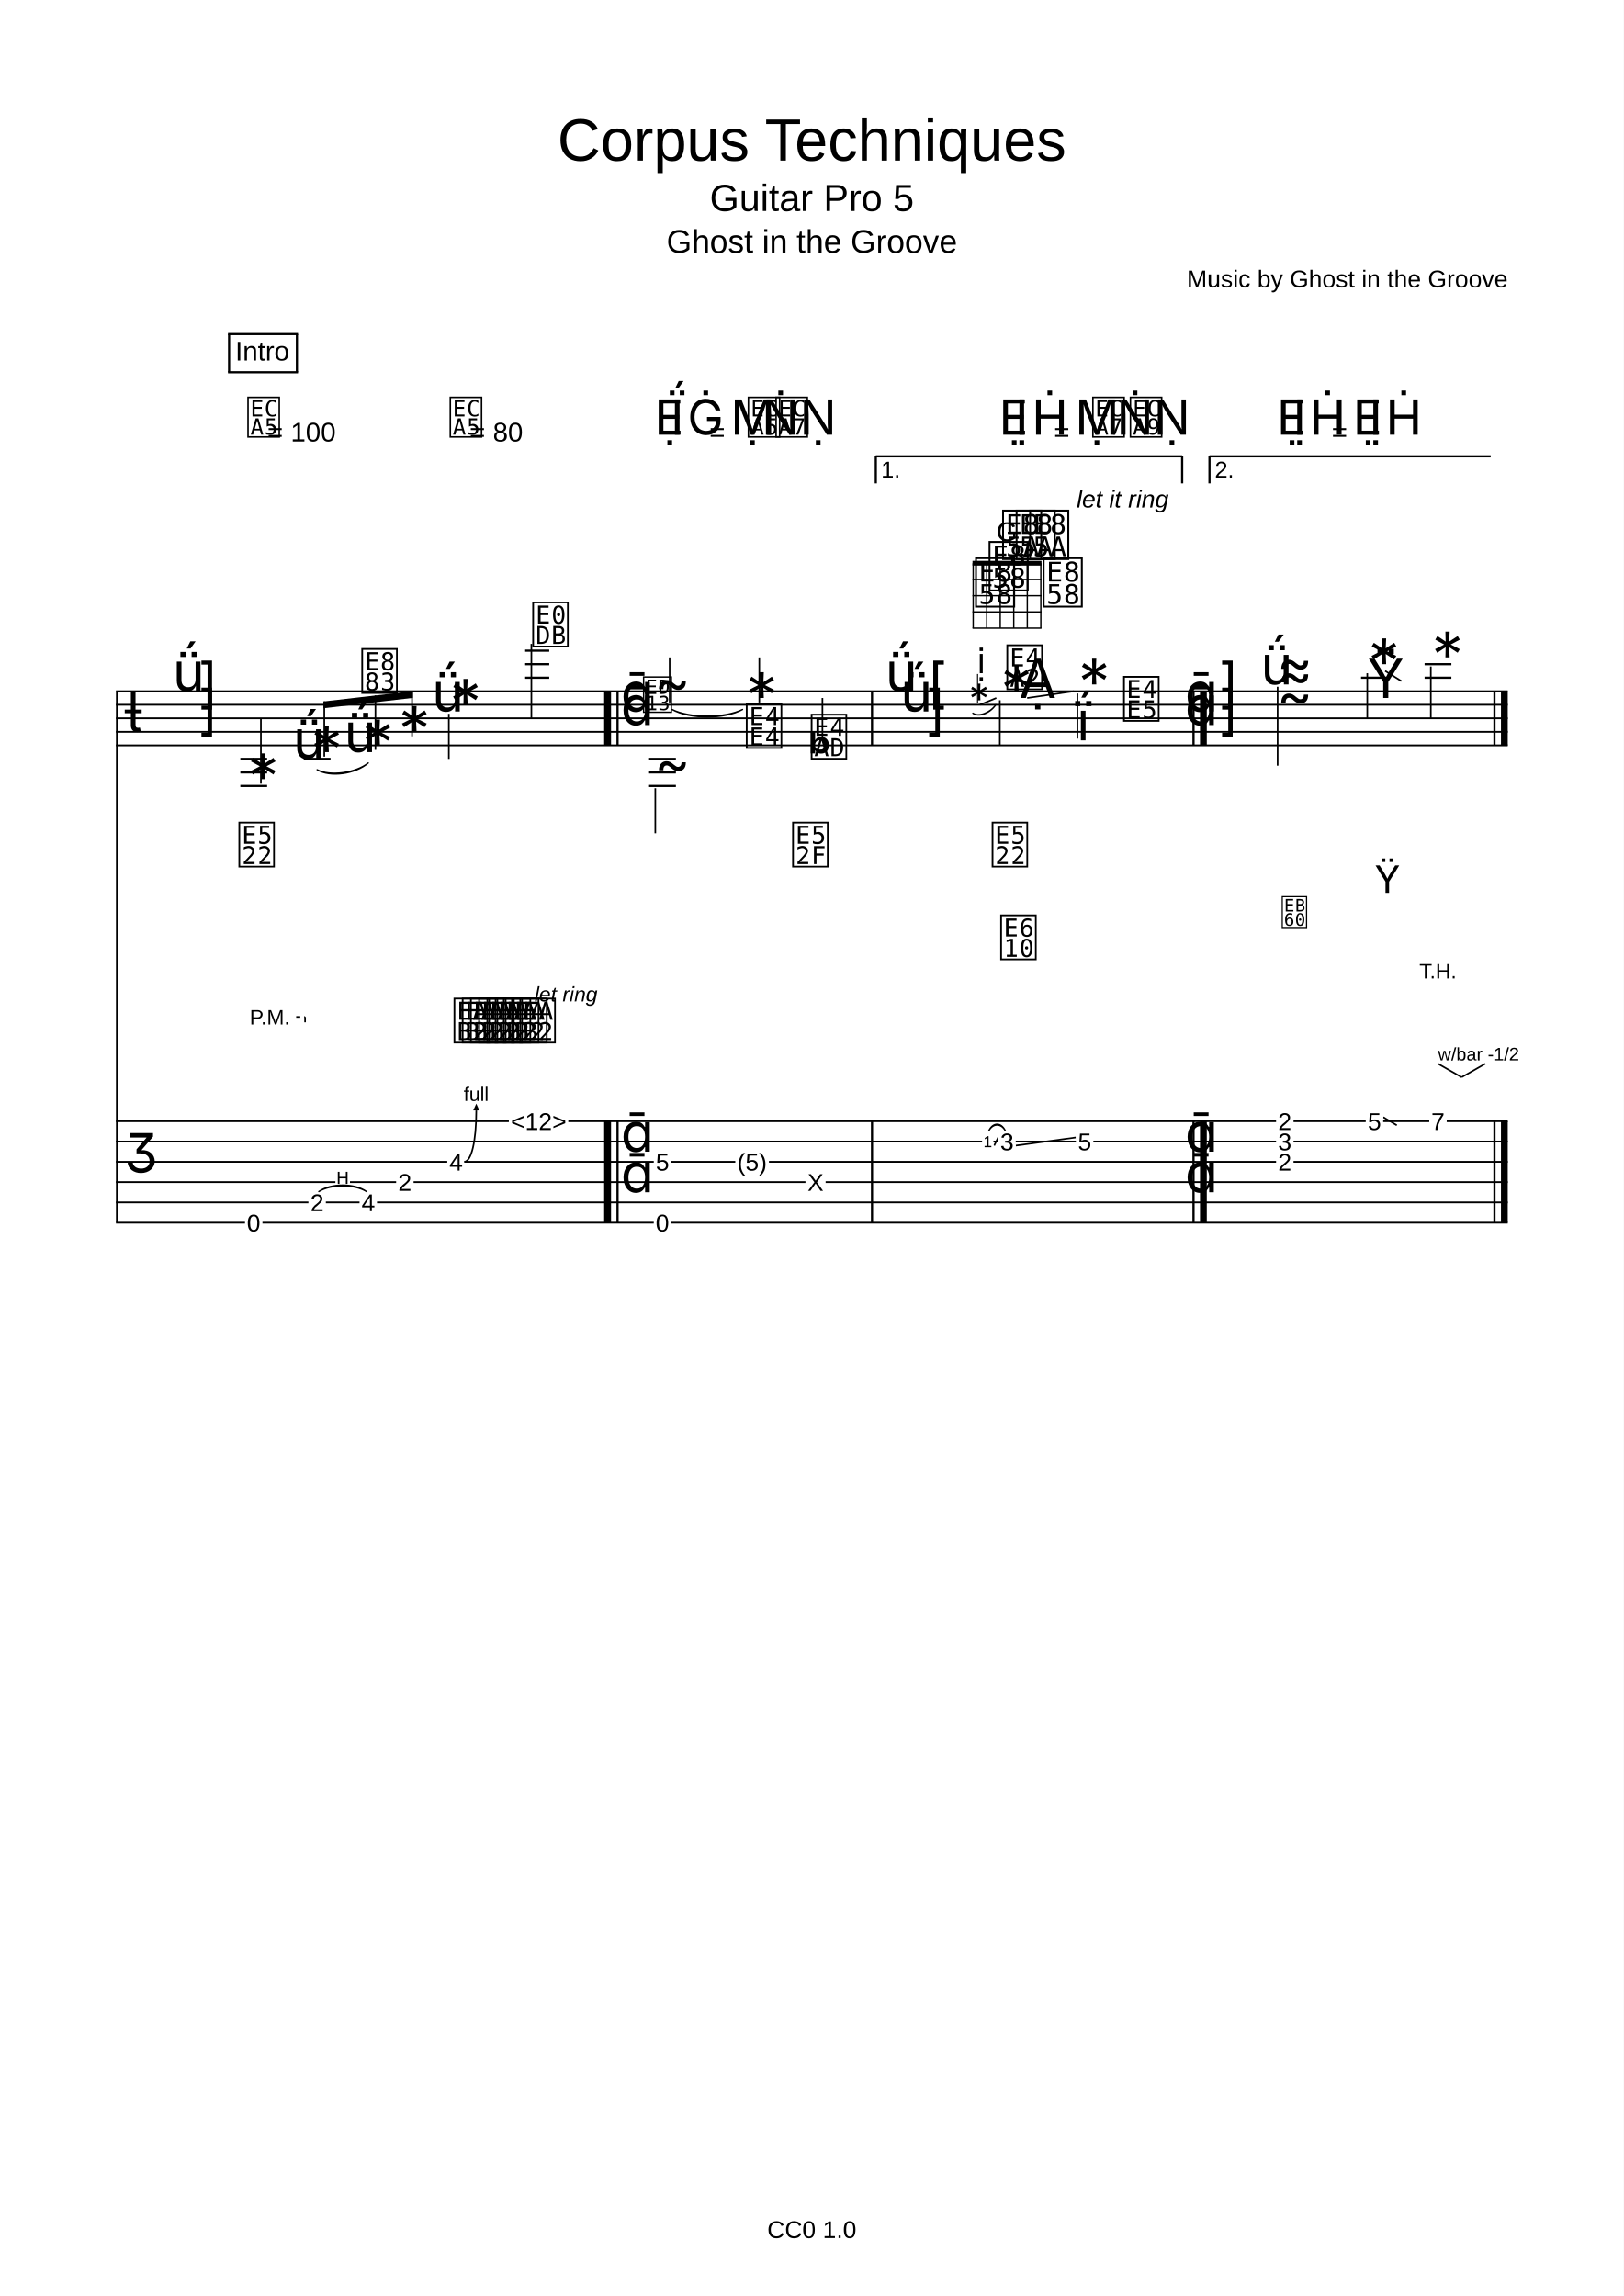
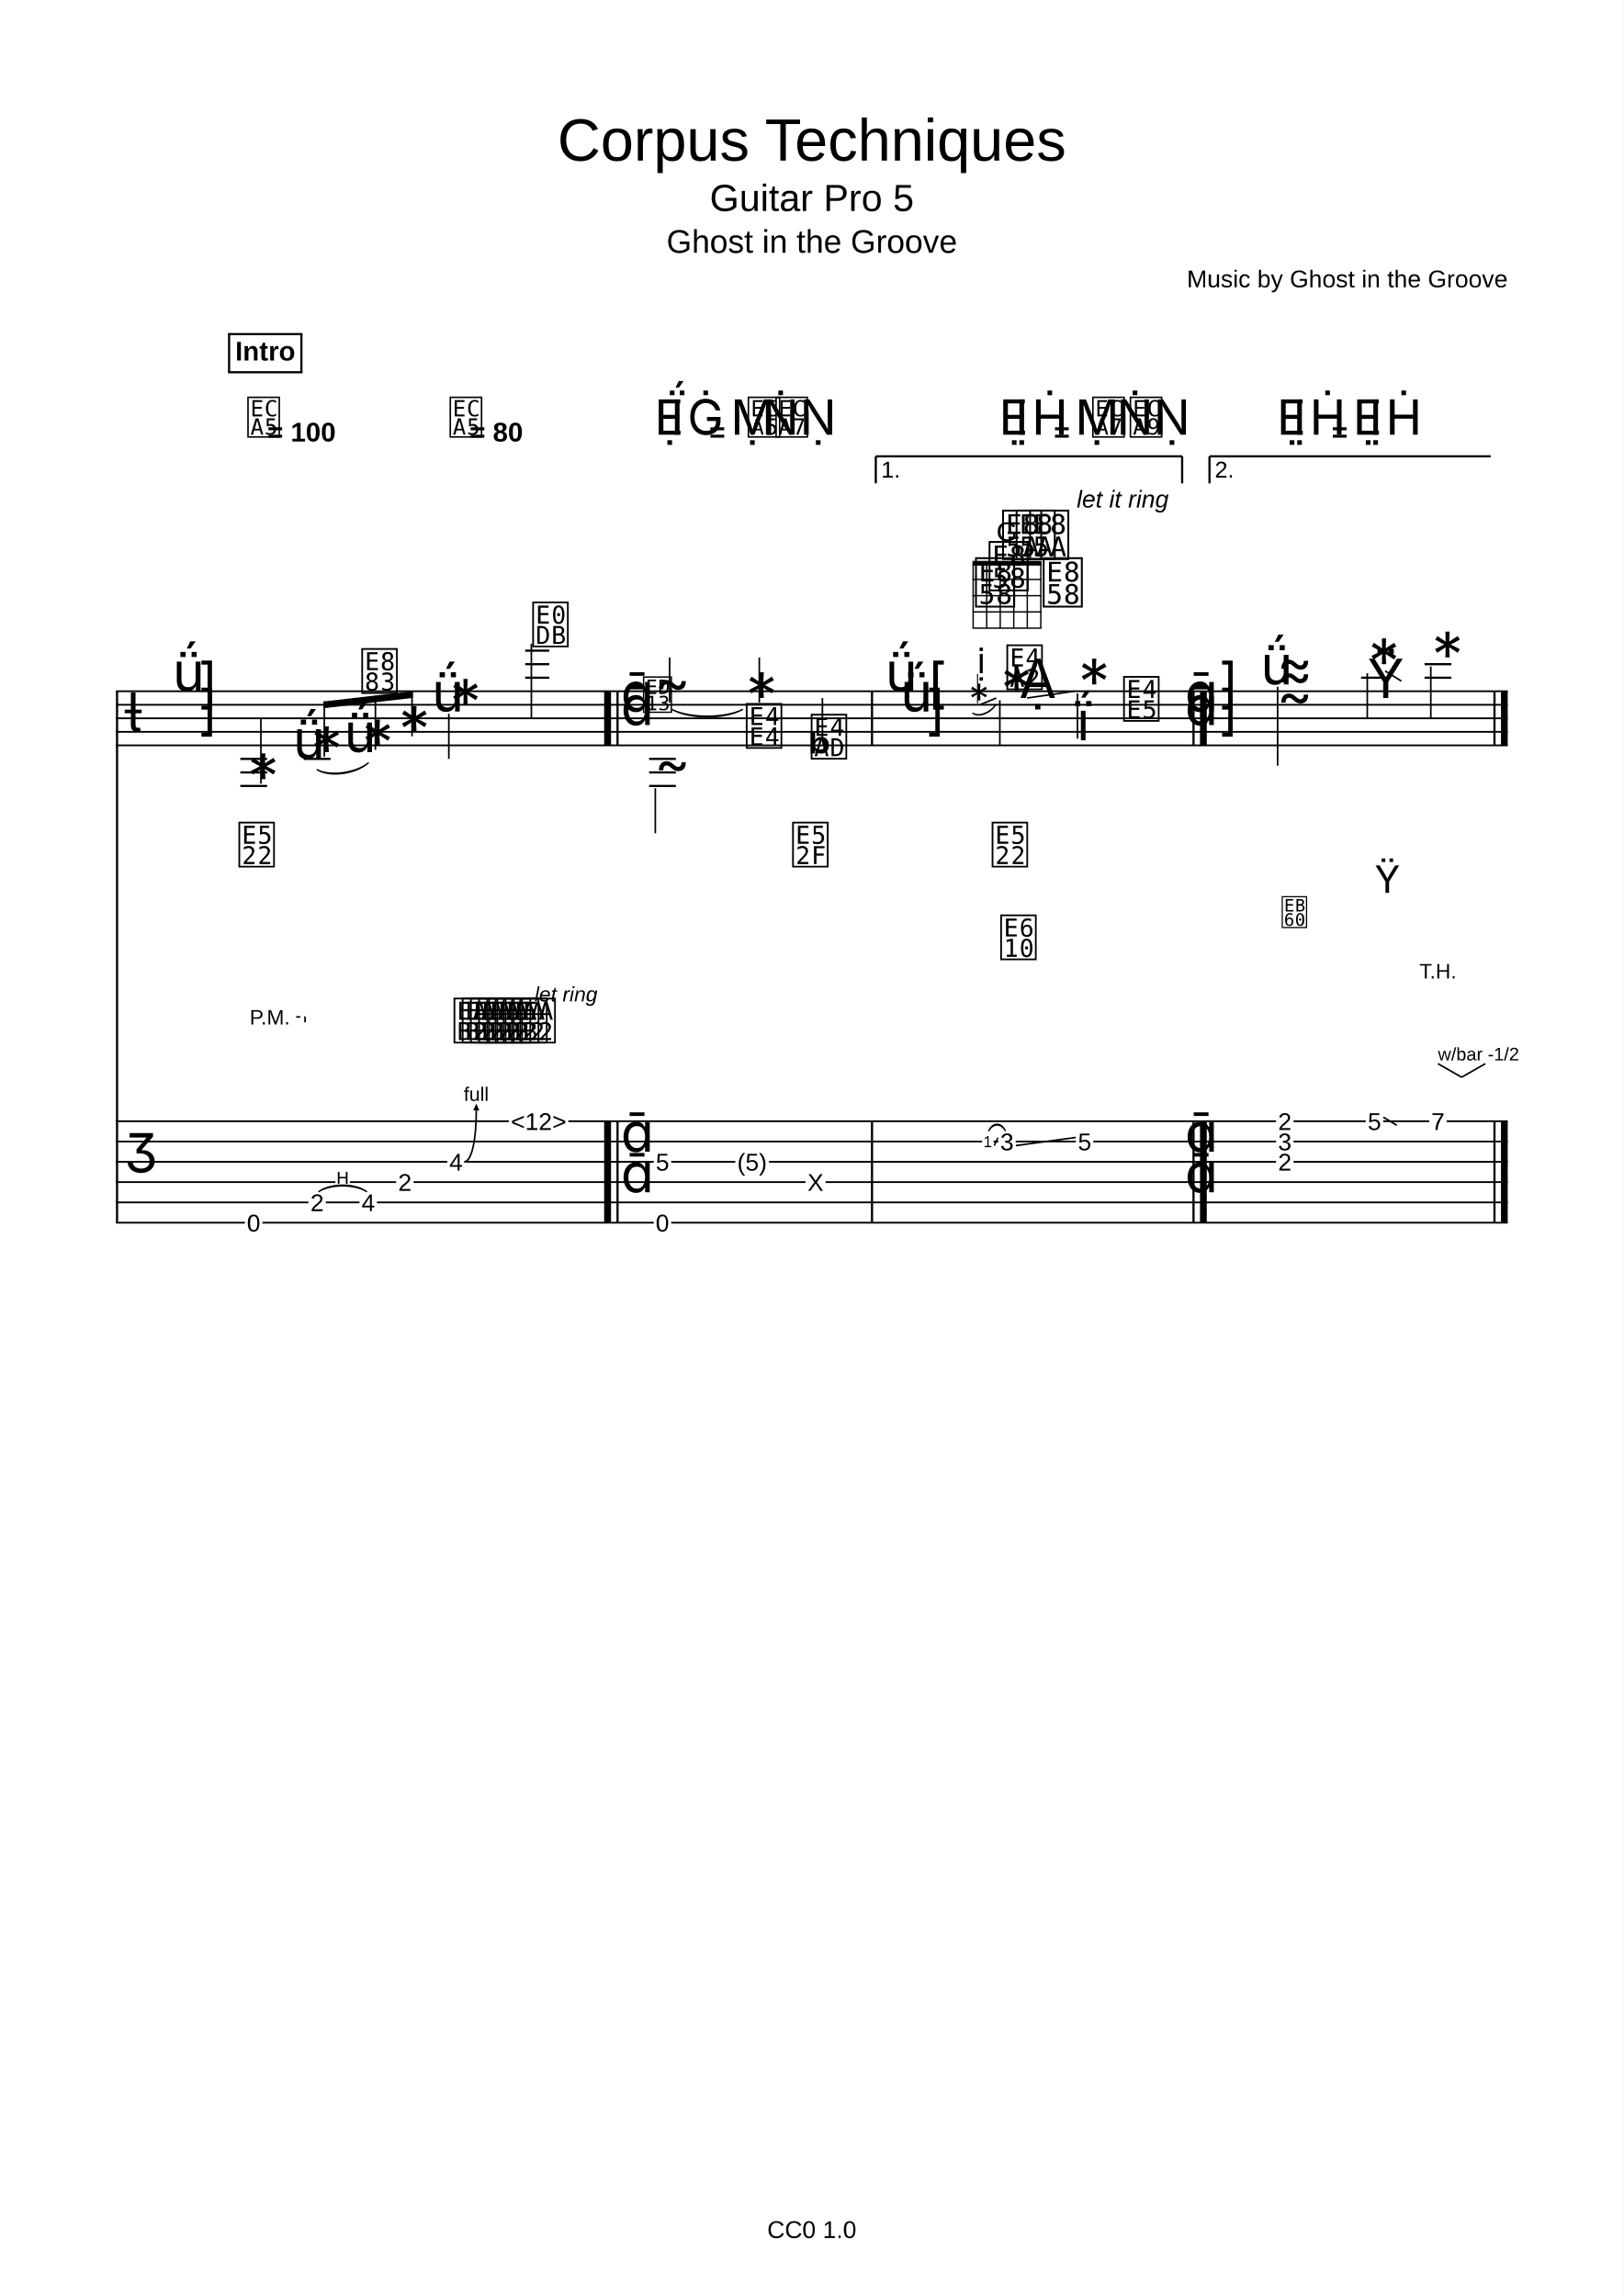
<svg xmlns="http://www.w3.org/2000/svg" width="1200" height="1697.143" viewBox="0 0 120 169.714">
  <style>@font-face{font-family:"Bravura";src:url("Bravura.otf")}text{font-family:"Bravura";font-size:4px}text.t{font-family:Arial,Helvetica,sans-serif}</style>
  <rect x="0" y="0" width="120" height="169.714" fill="white" />
  <g fill="black" stroke="black">
    <line class="staffLine" x1="8.571" y1="51.095" x2="111.429" y2="51.095" stroke-width="0.13" />
    <line class="staffLine" x1="8.571" y1="52.095" x2="111.429" y2="52.095" stroke-width="0.13" />
    <line class="staffLine" x1="8.571" y1="53.095" x2="111.429" y2="53.095" stroke-width="0.13" />
    <line class="staffLine" x1="8.571" y1="54.095" x2="111.429" y2="54.095" stroke-width="0.13" />
    <line class="staffLine" x1="8.571" y1="55.095" x2="111.429" y2="55.095" stroke-width="0.13" />
    <line class="ledgerLine" x1="17.762" y1="56.095" x2="19.742" y2="56.095" stroke-width="0.16" />
    <line class="ledgerLine" x1="17.762" y1="57.095" x2="19.742" y2="57.095" stroke-width="0.16" />
    <line class="ledgerLine" x1="17.762" y1="58.095" x2="19.742" y2="58.095" stroke-width="0.16" />
    <line class="stem" x1="19.282" y1="57.927" x2="19.282" y2="53.095" stroke-width="0.12" />
    <line class="ledgerLine" x1="22.447" y1="56.095" x2="24.427" y2="56.095" stroke-width="0.16" />
    <line class="stem" x1="33.17" y1="52.763" x2="33.17" y2="56.095" stroke-width="0.12" />
    <line class="ledgerLine" x1="38.812" y1="50.095" x2="40.592" y2="50.095" stroke-width="0.16" />
    <line class="ledgerLine" x1="38.812" y1="49.095" x2="40.592" y2="49.095" stroke-width="0.16" />
    <line class="ledgerLine" x1="38.812" y1="48.095" x2="40.592" y2="48.095" stroke-width="0.16" />
    <line class="stem" x1="39.272" y1="47.595" x2="39.272" y2="53.095" stroke-width="0.12" />
    <line class="stem" x1="23.967" y1="55.927" x2="23.967" y2="51.845" stroke-width="0.12" />
    <line class="stem" x1="27.746" y1="55.427" x2="27.746" y2="51.407" stroke-width="0.12" />
    <line class="stem" x1="30.451" y1="54.427" x2="30.451" y2="51.095" stroke-width="0.12" />
    <line class="barline" x1="44.739" y1="51.095" x2="44.739" y2="55.095" stroke-width="0.16" />
    <line class="barline" x1="44.909" y1="51.095" x2="44.909" y2="55.095" stroke-width="0.5" />
    <line class="barline" x1="45.639" y1="51.095" x2="45.639" y2="55.095" stroke-width="0.16" />
    <line class="stem" x1="49.491" y1="51.927" x2="49.491" y2="48.595" stroke-width="0.12" />
    <line class="stem" x1="56.116" y1="51.927" x2="56.116" y2="48.595" stroke-width="0.12" />
    <line class="stem" x1="60.781" y1="54.651" x2="60.781" y2="51.595" stroke-width="0.12" />
    <line class="ledgerLine" x1="47.971" y1="56.095" x2="49.951" y2="56.095" stroke-width="0.16" />
    <line class="ledgerLine" x1="47.971" y1="57.095" x2="49.951" y2="57.095" stroke-width="0.16" />
    <line class="ledgerLine" x1="47.971" y1="58.095" x2="49.951" y2="58.095" stroke-width="0.16" />
    <line class="stem" x1="48.431" y1="58.263" x2="48.431" y2="61.595" stroke-width="0.12" />
    <line class="barline" x1="64.446" y1="51.095" x2="64.446" y2="55.095" stroke-width="0.16" />
    <line class="stem" x1="73.892" y1="51.763" x2="73.892" y2="55.095" stroke-width="0.12" />
    <line class="stem" x1="72.246" y1="51.985" x2="72.246" y2="49.82" stroke-width="0.078" />
    <line class="slide" x1="72.415" y1="52.095" x2="73.632" y2="51.595" stroke-width="0.12" />
    <line class="stem" x1="79.63" y1="51.263" x2="79.63" y2="54.595" stroke-width="0.12" />
    <line class="slide" x1="75.912" y1="51.595" x2="79.37" y2="51.095" stroke-width="0.12" />
    <line class="barline" x1="88.207" y1="51.095" x2="88.207" y2="55.095" stroke-width="0.16" />
    <line class="barline" x1="88.937" y1="51.095" x2="88.937" y2="55.095" stroke-width="0.5" />
    <line class="stem" x1="94.423" y1="50.763" x2="94.423" y2="56.595" stroke-width="0.12" />
    <line class="ledgerLine" x1="100.589" y1="50.095" x2="102.569" y2="50.095" stroke-width="0.16" />
    <line class="stem" x1="101.049" y1="49.763" x2="101.049" y2="53.095" stroke-width="0.12" />
    <line class="slide" x1="102.369" y1="49.595" x2="103.569" y2="50.345" stroke-width="0.12" />
    <line class="ledgerLine" x1="105.284" y1="50.095" x2="107.264" y2="50.095" stroke-width="0.16" />
    <line class="ledgerLine" x1="105.284" y1="49.095" x2="107.264" y2="49.095" stroke-width="0.16" />
    <line class="stem" x1="105.744" y1="49.263" x2="105.744" y2="53.095" stroke-width="0.12" />
    <line class="barline" x1="110.449" y1="51.095" x2="110.449" y2="55.095" stroke-width="0.16" />
    <line class="barline" x1="111.179" y1="51.095" x2="111.179" y2="55.095" stroke-width="0.5" />
    <line class="chord" x1="76.922" y1="41.631" x2="76.922" y2="46.431" stroke-width="0.1" />
    <line class="chord" x1="75.922" y1="41.631" x2="75.922" y2="46.431" stroke-width="0.1" />
    <line class="chord" x1="74.922" y1="41.631" x2="74.922" y2="46.431" stroke-width="0.1" />
    <line class="chord" x1="73.922" y1="41.631" x2="73.922" y2="46.431" stroke-width="0.1" />
    <line class="chord" x1="72.922" y1="41.631" x2="72.922" y2="46.431" stroke-width="0.1" />
    <line class="chord" x1="71.922" y1="41.631" x2="71.922" y2="46.431" stroke-width="0.1" />
    <line class="chord" x1="71.872" y1="41.631" x2="76.972" y2="41.631" stroke-width="0.35" />
    <line class="chord" x1="71.872" y1="42.831" x2="76.972" y2="42.831" stroke-width="0.1" />
    <line class="chord" x1="71.872" y1="44.031" x2="76.972" y2="44.031" stroke-width="0.1" />
    <line class="chord" x1="71.872" y1="45.231" x2="76.972" y2="45.231" stroke-width="0.1" />
    <line class="chord" x1="71.872" y1="46.431" x2="76.972" y2="46.431" stroke-width="0.1" />
    <line class="staffLine" x1="8.571" y1="82.878" x2="111.429" y2="82.878" stroke-width="0.13" />
    <line class="staffLine" x1="8.571" y1="84.378" x2="111.429" y2="84.378" stroke-width="0.13" />
    <line class="staffLine" x1="8.571" y1="85.878" x2="111.429" y2="85.878" stroke-width="0.13" />
    <line class="staffLine" x1="8.571" y1="87.378" x2="111.429" y2="87.378" stroke-width="0.13" />
    <line class="staffLine" x1="8.571" y1="88.878" x2="111.429" y2="88.878" stroke-width="0.13" />
    <line class="staffLine" x1="8.571" y1="90.378" x2="111.429" y2="90.378" stroke-width="0.13" />
    <line class="barline" x1="44.739" y1="82.878" x2="44.739" y2="90.378" stroke-width="0.16" />
    <line class="barline" x1="44.909" y1="82.878" x2="44.909" y2="90.378" stroke-width="0.5" />
    <line class="barline" x1="45.639" y1="82.878" x2="45.639" y2="90.378" stroke-width="0.16" />
    <line class="barline" x1="64.446" y1="82.878" x2="64.446" y2="90.378" stroke-width="0.16" />
    <line class="slide" x1="73.474" y1="84.678" x2="73.772" y2="84.078" stroke-width="0.12" />
    <line class="slide" x1="75.072" y1="84.678" x2="79.509" y2="84.078" stroke-width="0.12" />
    <line class="barline" x1="88.207" y1="82.878" x2="88.207" y2="90.378" stroke-width="0.16" />
    <line class="barline" x1="88.937" y1="82.878" x2="88.937" y2="90.378" stroke-width="0.5" />
    <line class="slide" x1="102.229" y1="82.578" x2="103.229" y2="83.178" stroke-width="0.12" />
    <line class="barline" x1="110.449" y1="82.878" x2="110.449" y2="90.378" stroke-width="0.16" />
    <line class="barline" x1="111.179" y1="82.878" x2="111.179" y2="90.378" stroke-width="0.5" />
    <line class="bend" x1="106.274" y1="78.626" x2="108.021" y2="79.626" stroke-width="0.12" />
    <line class="bend" x1="108.021" y1="79.626" x2="109.769" y2="78.626" stroke-width="0.12" />
    <line class="technique" x1="21.889" y1="75.168" x2="22.547" y2="75.168" stroke-width="0.12" stroke-dasharray="0.3" />
    <line class="technique" x1="22.547" y1="75.168" x2="22.547" y2="75.568" stroke-width="0.12" />
    <line class="volta" x1="64.726" y1="33.73" x2="87.367" y2="33.73" stroke-width="0.16" />
    <line class="volta" x1="64.726" y1="33.73" x2="64.726" y2="35.73" stroke-width="0.16" />
    <line class="volta" x1="87.367" y1="33.73" x2="87.367" y2="35.73" stroke-width="0.16" />
    <line class="volta" x1="89.387" y1="33.73" x2="110.169" y2="33.73" stroke-width="0.16" />
    <line class="volta" x1="89.387" y1="33.73" x2="89.387" y2="35.73" stroke-width="0.16" />
-     <line class="section" x1="16.851" y1="24.695" x2="22.023" y2="24.695" stroke-width="0.16" />
-     <line class="section" x1="16.851" y1="27.515" x2="22.023" y2="27.515" stroke-width="0.16" />
+     <line class="section" x1="16.851" y1="24.695" x2="22.355" y2="24.695" stroke-width="0.16" />
+     <line class="section" x1="16.851" y1="27.515" x2="22.355" y2="27.515" stroke-width="0.16" />
    <line class="section" x1="16.931" y1="24.695" x2="16.931" y2="27.515" stroke-width="0.16" />
-     <line class="section" x1="21.943" y1="24.695" x2="21.943" y2="27.515" stroke-width="0.16" />
+     <line class="section" x1="22.275" y1="24.695" x2="22.275" y2="27.515" stroke-width="0.16" />
    <line class="barline" x1="8.651" y1="51.095" x2="8.651" y2="90.378" stroke-width="0.16" />
    <polygon class="beam" stroke="none" points="23.907,51.852 30.511,51.088 30.511,51.588 23.907,52.352" />
    <text class="clef" x="9.171" y="54.095" stroke="none"></text>
    <text class="keySignature" x="12.755" y="51.095" stroke="none"></text>
    <text class="timeSignature" x="14.651" y="52.095" stroke="none"></text>
    <text class="timeSignature" x="14.651" y="54.095" stroke="none"></text>
    <text class="notehead" x="18.162" y="58.095" stroke="none"></text>
    <text class="notehead" x="22.847" y="56.095" stroke="none"></text>
    <text class="accidental" x="21.651" y="56.095" stroke="none"></text>
    <text class="notehead" x="26.626" y="55.595" stroke="none"></text>
    <text class="accidental" x="25.43" y="55.595" stroke="none"></text>
    <text class="notehead" x="29.331" y="54.595" stroke="none"></text>
    <text class="notehead" x="33.11" y="52.595" stroke="none"></text>
    <text class="accidental" x="31.914" y="52.595" stroke="none"></text>
    <text class="notehead" x="39.212" y="47.595" stroke="none"></text>
    <text class="tuplet" x="26.577" y="51.038" stroke="none"></text>
    <text class="repeat" x="45.879" y="52.595" stroke="none"></text>
    <text class="repeat" x="45.879" y="53.595" stroke="none"></text>
    <text class="notehead" x="48.371" y="52.095" stroke="none"></text>
    <text class="fingering" x="47.415" y="52.498" style="font-size:3.2px" stroke="none"></text>
    <text class="notehead" x="54.996" y="52.095" stroke="none"></text>
    <text class="notehead" x="59.681" y="55.095" stroke="none"></text>
    <text class="articulation" x="59.793" y="55.895" stroke="none"></text>
    <text class="notehead" x="48.371" y="58.095" stroke="none"></text>
    <text class="rest" x="54.996" y="55.095" stroke="none"></text>
    <text class="keySignature" x="65.426" y="51.095" stroke="none"></text>
    <text class="keySignature" x="66.542" y="52.595" stroke="none"></text>
    <text class="timeSignature" x="68.536" y="52.095" stroke="none"></text>
    <text class="timeSignature" x="68.438" y="54.095" stroke="none"></text>
    <text class="notehead" x="73.832" y="51.595" stroke="none"></text>
    <text class="dot" x="75.312" y="51.595" stroke="none"></text>
    <text class="notehead" x="71.518" y="52.095" style="font-size:2.6px" stroke="none"></text>
    <text class="flag" x="72.207" y="49.762" style="font-size:2.6px" stroke="none"></text>
    <text class="articulation" x="74.254" y="50.763" stroke="none"></text>
    <text class="notehead" x="79.57" y="51.095" stroke="none"></text>
    <text class="flag" x="79.57" y="54.727" stroke="none"></text>
    <text class="rest" x="82.878" y="53.095" stroke="none"></text>
    <text class="repeat" x="87.567" y="52.595" stroke="none"></text>
    <text class="repeat" x="87.567" y="53.595" stroke="none"></text>
    <text class="timeSignature" x="90.087" y="52.095" stroke="none"></text>
    <text class="timeSignature" x="90.087" y="54.095" stroke="none"></text>
    <text class="notehead" x="94.363" y="50.595" stroke="none"></text>
    <text class="accidental" x="93.167" y="50.595" stroke="none"></text>
    <text class="notehead" x="94.363" y="51.595" stroke="none"></text>
    <text class="notehead" x="94.363" y="53.095" stroke="none"></text>
    <text class="notehead" x="100.989" y="49.595" stroke="none"></text>
    <text class="technique" x="101.053" y="51.595" stroke="none"></text>
    <text class="notehead" x="105.684" y="49.095" stroke="none"></text>
    <text class="chord" x="76.92" y="44.633" style="font-size:4.4px" stroke="none"></text>
    <text class="chord" x="75.92" y="41.118" style="font-size:4.4px" stroke="none"></text>
    <text class="chord" x="74.92" y="41.118" style="font-size:4.4px" stroke="none"></text>
    <text class="chord" x="73.92" y="41.118" style="font-size:4.4px" stroke="none"></text>
    <text class="chord" x="72.92" y="43.433" style="font-size:4.4px" stroke="none"></text>
    <text class="chord" x="71.92" y="44.633" style="font-size:4.4px" stroke="none"></text>
    <text class="dynamic" x="17.496" y="63.871" stroke="none"></text>
    <text class="dynamic" x="58.419" y="63.871" stroke="none"></text>
    <text class="dynamic" x="73.166" y="63.871" stroke="none"></text>
    <text class="clef" x="9.183" y="86.66" stroke="none"></text>
    <text class="repeat" x="45.879" y="85.128" stroke="none"></text>
    <text class="repeat" x="45.879" y="88.128" stroke="none"></text>
    <text class="repeat" x="87.567" y="85.128" stroke="none"></text>
    <text class="repeat" x="87.567" y="88.128" stroke="none"></text>
    <text class="vibrato" x="33.396" y="76.876" stroke="none"></text>
    <text class="vibrato" x="34.004" y="76.876" stroke="none"></text>
    <text class="vibrato" x="34.612" y="76.876" stroke="none"></text>
    <text class="vibrato" x="35.22" y="76.876" stroke="none"></text>
    <text class="vibrato" x="35.828" y="76.876" stroke="none"></text>
    <text class="vibrato" x="36.436" y="76.876" stroke="none"></text>
    <text class="vibrato" x="37.044" y="76.876" stroke="none"></text>
    <text class="vibrato" x="37.652" y="76.876" stroke="none"></text>
    <text class="vibrato" x="38.26" y="76.876" stroke="none"></text>
    <text class="technique" x="73.798" y="70.726" stroke="none"></text>
    <text class="technique" x="94.634" y="68.426" style="font-size:2.8px" stroke="none"></text>
    <text class="technique" x="101.581" y="66.002" style="font-size:2.8px" stroke="none"></text>
    <text class="tempo" x="18.162" y="32.13" style="font-size:3.6px" stroke="none"></text>
    <text class="tempo" x="33.11" y="32.13" style="font-size:3.6px" stroke="none"></text>
    <text class="tempo" x="48.371" y="32.13" style="font-size:3.6px" stroke="none"></text>
    <text class="tempo" x="49.566" y="32.13" style="font-size:3.6px" stroke="none"></text>
    <text class="tempo" x="50.797" y="32.13" style="font-size:3.6px" stroke="none"></text>
    <text class="tempo" x="53.996" y="32.13" style="font-size:3.6px" stroke="none"></text>
    <text class="tempo" x="55.141" y="32.13" style="font-size:3.6px" stroke="none"></text>
    <text class="tempo" x="56.336" y="32.13" style="font-size:3.6px" stroke="none"></text>
    <text class="tempo" x="57.186" y="32.13" style="font-size:3.6px" stroke="none"></text>
    <text class="tempo" x="59.108" y="32.13" style="font-size:3.6px" stroke="none"></text>
    <text class="tempo" x="73.832" y="32.13" style="font-size:3.6px" stroke="none"></text>
    <text class="tempo" x="75.027" y="32.13" style="font-size:3.6px" stroke="none"></text>
    <text class="tempo" x="76.258" y="32.13" style="font-size:3.6px" stroke="none"></text>
    <text class="tempo" x="79.458" y="32.13" style="font-size:3.6px" stroke="none"></text>
    <text class="tempo" x="80.602" y="32.13" style="font-size:3.6px" stroke="none"></text>
    <text class="tempo" x="82.525" y="32.13" style="font-size:3.6px" stroke="none"></text>
    <text class="tempo" x="83.374" y="32.13" style="font-size:3.6px" stroke="none"></text>
    <text class="tempo" x="85.254" y="32.13" style="font-size:3.6px" stroke="none"></text>
    <text class="tempo" x="94.363" y="32.13" style="font-size:3.6px" stroke="none"></text>
    <text class="tempo" x="95.558" y="32.13" style="font-size:3.6px" stroke="none"></text>
    <text class="tempo" x="96.79" y="32.13" style="font-size:3.6px" stroke="none"></text>
    <text class="tempo" x="99.989" y="32.13" style="font-size:3.6px" stroke="none"></text>
    <text class="tempo" x="101.184" y="32.13" style="font-size:3.6px" stroke="none"></text>
    <text class="tempo" x="102.415" y="32.13" style="font-size:3.6px" stroke="none"></text>
    <text class="t credit" x="60" y="11.871" style="font-size:4.4px" text-anchor="middle" stroke="none">Corpus Techniques</text>
    <text class="t credit" x="60" y="15.595" style="font-size:2.8px" text-anchor="middle" stroke="none">Guitar Pro 5</text>
    <text class="t credit" x="60" y="18.683" style="font-size:2.4px" text-anchor="middle" stroke="none">Ghost in the Groove</text>
    <text class="t credit" x="111.429" y="21.237" style="font-size:1.8px" text-anchor="end" stroke="none">Music by Ghost in the Groove</text>
    <text class="t chord" x="74.422" y="39.99" style="font-size:2px" text-anchor="middle" stroke="none">G</text>
    <text class="t beatText" x="79.57" y="37.512" style="font-size:1.8px;font-style:italic" text-anchor="start" stroke="none">let it ring</text>
    <rect class="knockout" x="18.107" y="89.586" width="1.289" height="1.584" fill="white" stroke="none" />
    <text class="t fretNumber" x="18.752" y="91.026" style="font-size:1.8px" text-anchor="middle" stroke="none">0</text>
    <rect class="knockout" x="22.792" y="88.086" width="1.289" height="1.584" fill="white" stroke="none" />
    <text class="t fretNumber" x="23.437" y="89.526" style="font-size:1.8px" text-anchor="middle" stroke="none">2</text>
    <rect class="knockout" x="26.571" y="88.086" width="1.289" height="1.584" fill="white" stroke="none" />
    <text class="t fretNumber" x="27.216" y="89.526" style="font-size:1.8px" text-anchor="middle" stroke="none">4</text>
    <rect class="knockout" x="24.789" y="86.47" width="1.075" height="1.144" fill="white" stroke="none" />
    <text class="t technique" x="25.326" y="87.51" style="font-size:1.3px" text-anchor="middle" stroke="none">H</text>
    <rect class="knockout" x="29.276" y="86.586" width="1.289" height="1.584" fill="white" stroke="none" />
    <text class="t fretNumber" x="29.921" y="88.026" style="font-size:1.8px" text-anchor="middle" stroke="none">2</text>
    <rect class="knockout" x="33.055" y="85.086" width="1.289" height="1.584" fill="white" stroke="none" />
    <text class="t fretNumber" x="33.7" y="86.526" style="font-size:1.8px" text-anchor="middle" stroke="none">4</text>
    <rect class="knockout" x="37.606" y="82.086" width="4.392" height="1.584" fill="white" stroke="none" />
    <text class="t fretNumber" x="39.802" y="83.526" style="font-size:1.8px" text-anchor="middle" stroke="none">&lt;12&gt;</text>
    <rect class="knockout" x="48.316" y="85.086" width="1.289" height="1.584" fill="white" stroke="none" />
    <text class="t fretNumber" x="48.961" y="86.526" style="font-size:1.8px" text-anchor="middle" stroke="none">5</text>
    <rect class="knockout" x="48.316" y="89.586" width="1.289" height="1.584" fill="white" stroke="none" />
    <text class="t fretNumber" x="48.961" y="91.026" style="font-size:1.8px" text-anchor="middle" stroke="none">0</text>
    <rect class="knockout" x="54.342" y="85.086" width="2.488" height="1.584" fill="white" stroke="none" />
    <text class="t fretNumber" x="55.586" y="86.526" style="font-size:1.8px" text-anchor="middle" stroke="none">(5)</text>
    <rect class="knockout" x="59.527" y="86.586" width="1.489" height="1.584" fill="white" stroke="none" />
    <text class="t fretNumber" x="60.271" y="88.026" style="font-size:1.8px" text-anchor="middle" stroke="none">X</text>
    <rect class="knockout" x="72.58" y="83.863" width="0.838" height="1.03" fill="white" stroke="none" />
    <text class="t fretNumber" x="72.998" y="84.799" style="font-size:1.17px" text-anchor="middle" stroke="none">1</text>
    <rect class="knockout" x="73.778" y="83.586" width="1.289" height="1.584" fill="white" stroke="none" />
    <text class="t fretNumber" x="74.422" y="85.026" style="font-size:1.8px" text-anchor="middle" stroke="none">3</text>
    <rect class="knockout" x="79.515" y="83.586" width="1.289" height="1.584" fill="white" stroke="none" />
    <text class="t fretNumber" x="80.16" y="85.026" style="font-size:1.8px" text-anchor="middle" stroke="none">5</text>
    <rect class="knockout" x="94.309" y="82.086" width="1.289" height="1.584" fill="white" stroke="none" />
    <text class="t fretNumber" x="94.953" y="83.526" style="font-size:1.8px" text-anchor="middle" stroke="none">2</text>
    <rect class="knockout" x="94.309" y="83.586" width="1.289" height="1.584" fill="white" stroke="none" />
    <text class="t fretNumber" x="94.953" y="85.026" style="font-size:1.8px" text-anchor="middle" stroke="none">3</text>
    <rect class="knockout" x="94.309" y="85.086" width="1.289" height="1.584" fill="white" stroke="none" />
    <text class="t fretNumber" x="94.953" y="86.526" style="font-size:1.8px" text-anchor="middle" stroke="none">2</text>
    <rect class="knockout" x="100.934" y="82.086" width="1.289" height="1.584" fill="white" stroke="none" />
    <text class="t fretNumber" x="101.579" y="83.526" style="font-size:1.8px" text-anchor="middle" stroke="none">5</text>
    <rect class="knockout" x="105.629" y="82.086" width="1.289" height="1.584" fill="white" stroke="none" />
    <text class="t fretNumber" x="106.274" y="83.526" style="font-size:1.8px" text-anchor="middle" stroke="none">7</text>
    <text class="t bend" x="106.274" y="78.376" style="font-size:1.35px" text-anchor="start" stroke="none">w/bar -1/2</text>
    <text class="t technique" x="18.452" y="75.726" style="font-size:1.55px" text-anchor="start" stroke="none">P.M.</text>
    <text class="t technique" x="39.502" y="74.026" style="font-size:1.55px;font-style:italic" text-anchor="start" stroke="none">let ring</text>
    <text class="t technique" x="106.274" y="72.326" style="font-size:1.55px" text-anchor="middle" stroke="none">T.H.</text>
    <text class="t bend" x="35.2" y="81.376" style="font-size:1.45px" text-anchor="middle" stroke="none">full</text>
    <text class="t volta" x="65.126" y="35.305" style="font-size:1.7px" text-anchor="start" stroke="none">1.</text>
    <text class="t volta" x="89.787" y="35.305" style="font-size:1.7px" text-anchor="start" stroke="none">2.</text>
-     <text class="t tempo" x="19.757" y="32.63" style="font-size:2px" text-anchor="start" stroke="none">= 100</text>
-     <text class="t tempo" x="34.705" y="32.63" style="font-size:2px" text-anchor="start" stroke="none">= 80</text>
-     <text class="t tempo" x="52.428" y="32.63" style="font-size:2px" text-anchor="start" stroke="none">=</text>
-     <text class="t tempo" x="77.89" y="32.63" style="font-size:2px" text-anchor="start" stroke="none">=</text>
-     <text class="t tempo" x="98.421" y="32.63" style="font-size:2px" text-anchor="start" stroke="none">=</text>
-     <text class="t section" x="17.381" y="26.645" style="font-size:2px" text-anchor="start" stroke="none">Intro</text>
+     <text class="t tempo" x="19.757" y="32.63" style="font-size:2px;font-weight:bold" text-anchor="start" stroke="none">= 100</text>
+     <text class="t tempo" x="34.705" y="32.63" style="font-size:2px;font-weight:bold" text-anchor="start" stroke="none">= 80</text>
+     <text class="t tempo" x="52.428" y="32.63" style="font-size:2px;font-weight:bold" text-anchor="start" stroke="none">=</text>
+     <text class="t tempo" x="77.89" y="32.63" style="font-size:2px;font-weight:bold" text-anchor="start" stroke="none">=</text>
+     <text class="t tempo" x="98.421" y="32.63" style="font-size:2px;font-weight:bold" text-anchor="start" stroke="none">=</text>
+     <text class="t section" x="17.381" y="26.645" style="font-size:2px;font-weight:bold" text-anchor="start" stroke="none">Intro</text>
    <text class="t credit" x="60" y="165.429" style="font-size:1.8px" text-anchor="middle" stroke="none">CC0 1.0</text>
    <path class="slur" stroke-width="0.1" stroke-linejoin="round" d="M23.437,56.895 C24.381,57.396 26.271,57.146 27.216,56.395 C26.271,57.226 24.381,57.476 23.437,56.895Z" />
    <path class="tie" stroke-width="0.1" stroke-linejoin="round" d="M49.671,52.445 C50.972,53.099 53.575,53.099 54.876,52.445 C53.575,53.179 50.972,53.179 49.671,52.445Z" />
    <path class="slur" stroke-width="0.1" stroke-linejoin="round" d="M71.901,52.72 C72.324,53.016 73.169,52.703 73.592,52.095 C73.169,52.732 72.324,53.044 71.901,52.72Z" />
    <path class="slur" stroke-width="0.1" stroke-linejoin="round" d="M23.562,88.08 C24.444,87.44 26.208,87.44 27.091,88.08 C26.208,87.52 24.444,87.52 23.562,88.08Z" />
    <path class="slur" stroke-width="0.1" stroke-linejoin="round" d="M73.08,83.58 C73.384,82.94 73.993,82.94 74.297,83.58 C73.993,83.02 73.384,83.02 73.08,83.58Z" />
    <path class="bend" fill="none" stroke-width="0.12" d="M34.3,85.878 C34.84,85.878 35.2,84.357 35.2,82.076" />
    <polygon class="bend" stroke="none" points="35.2,81.576 34.975,82.076 35.425,82.076" />
  </g>
</svg>
